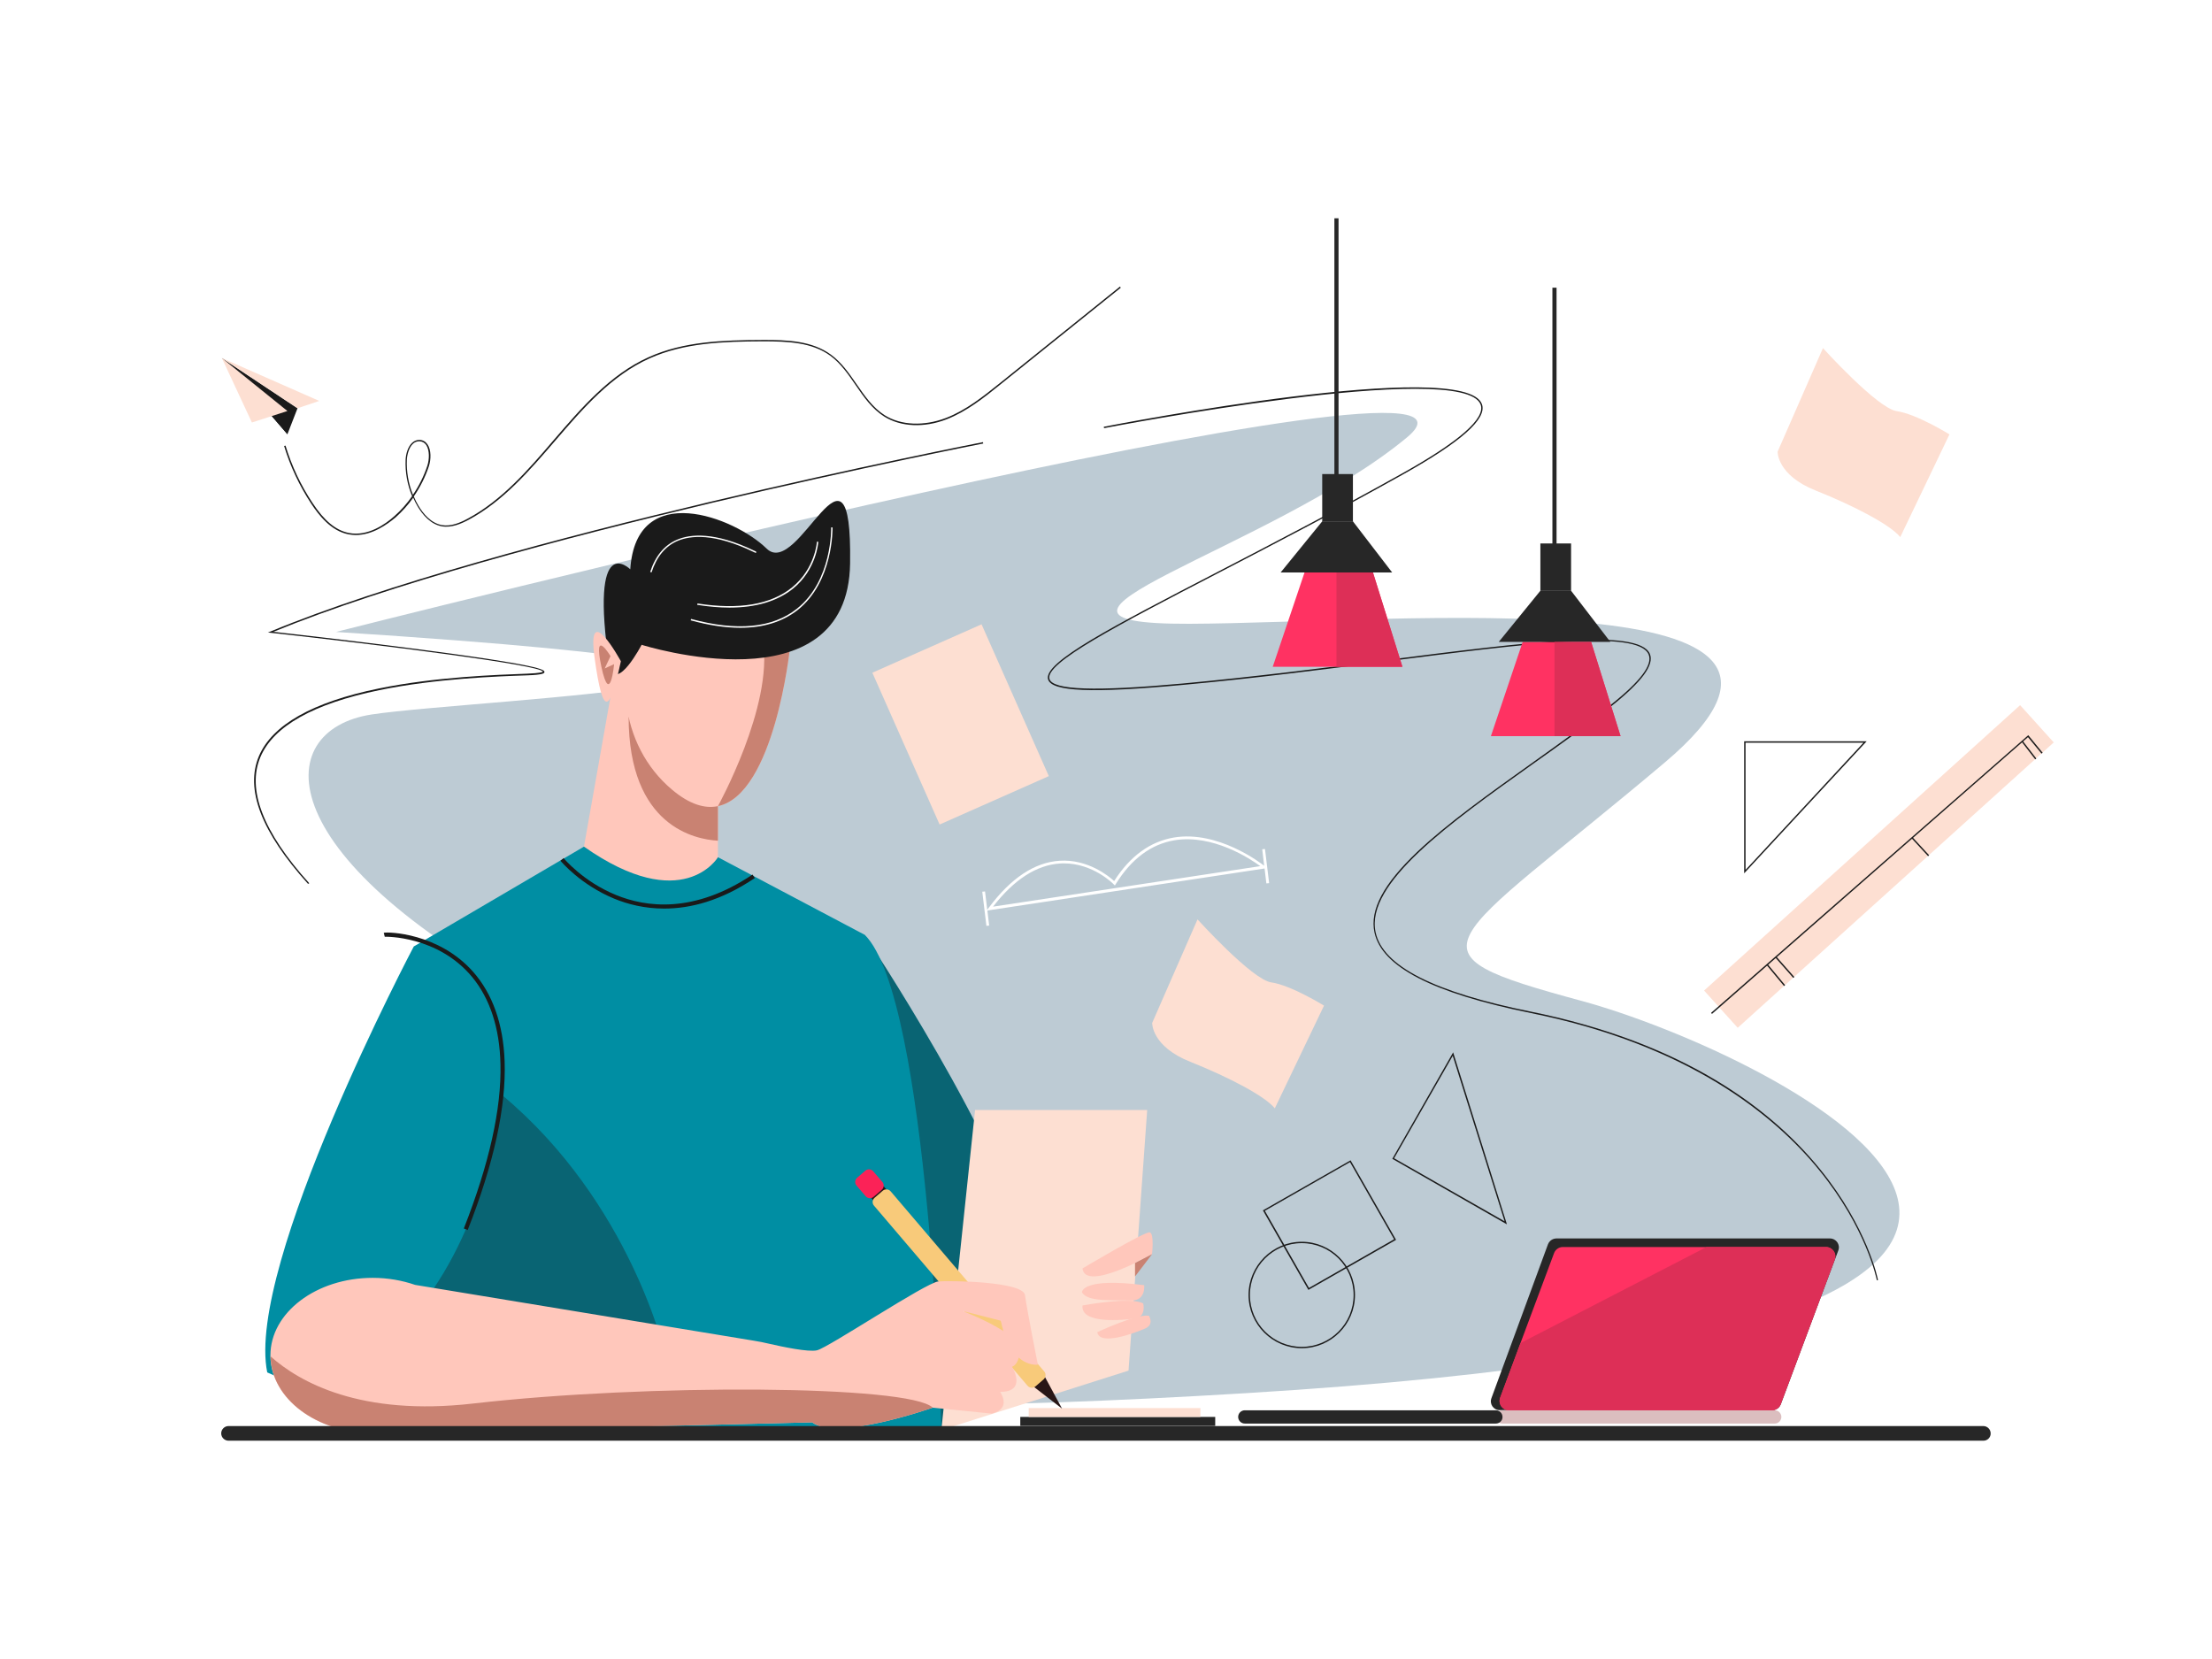
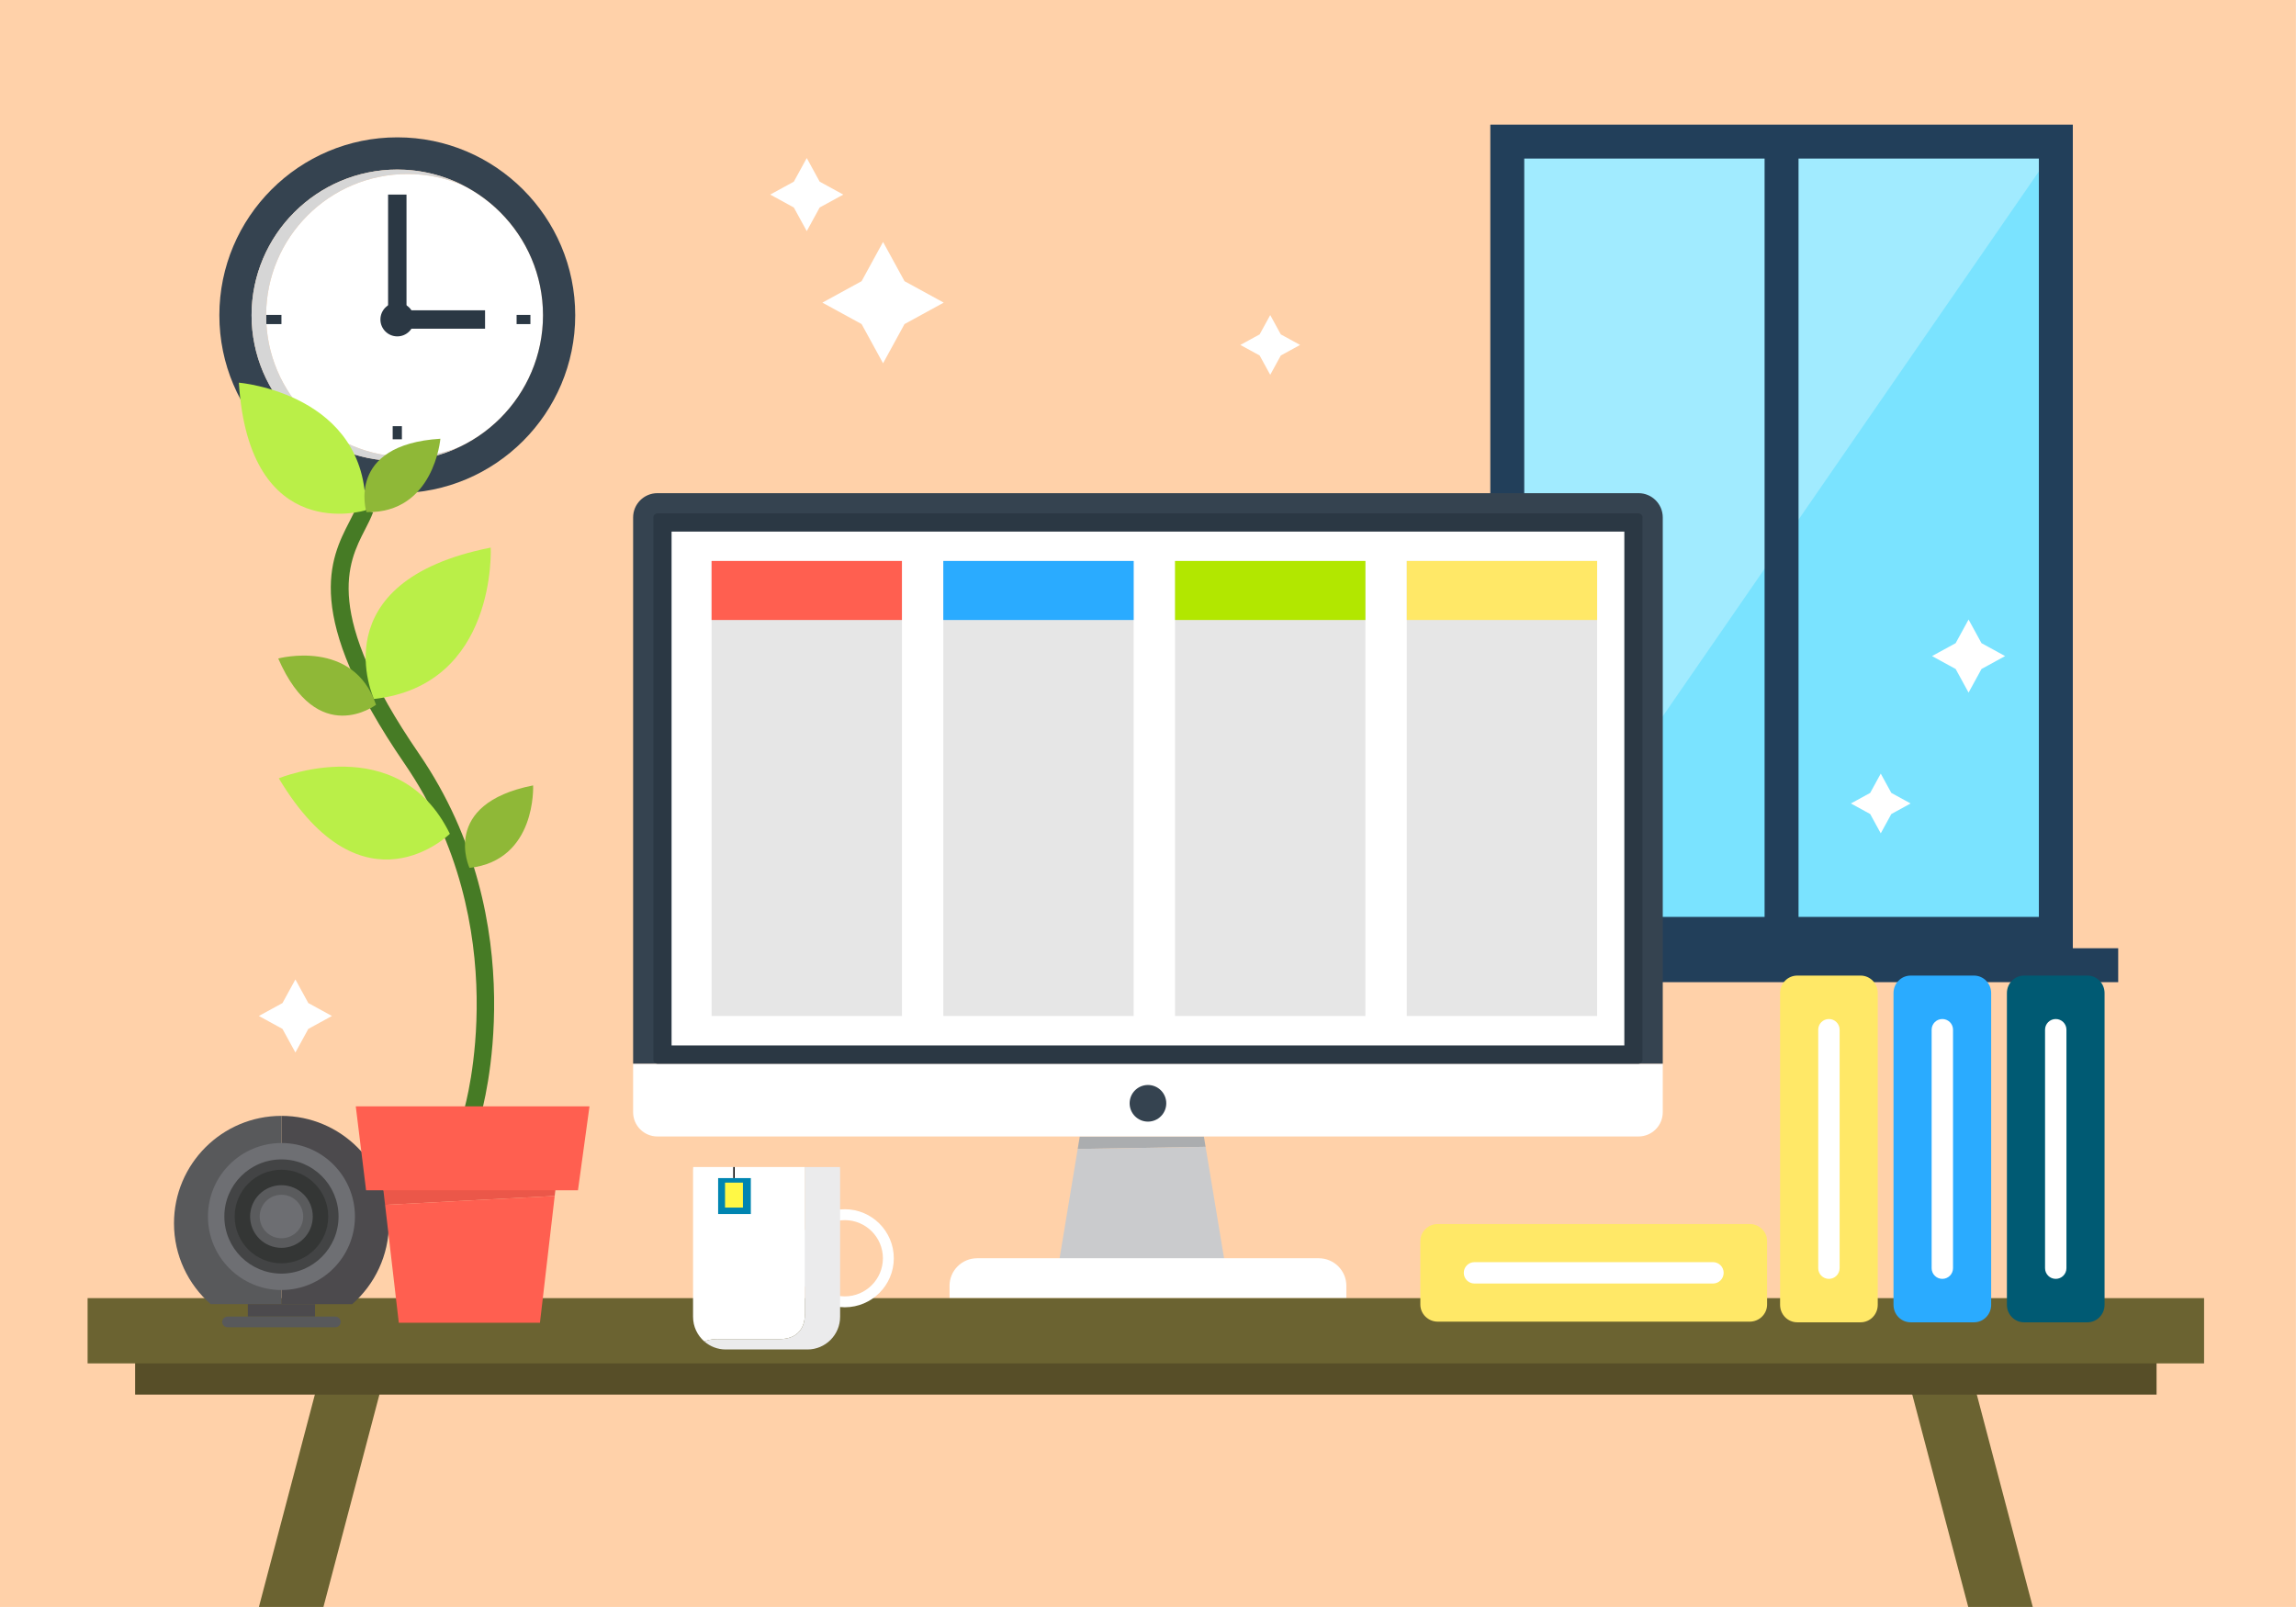
- <svg xmlns="http://www.w3.org/2000/svg" version="1.1" x="0px" y="0px" viewBox="0 0 1600 1200" style="enable-background:new 0 0 1600 1200;" xml:space="preserve">
-   <style type="text/css">
- 	.st0{fill:#FFFFFF;}
- 	.st1{fill:#BDCBD4;}
- 	.st2{fill:#1A1A1A;}
- 	.st3{fill:#272727;}
- 	.st4{fill:#FDDFD2;}
- 	.st5{fill:#096473;}
- 	.st6{fill:#008EA3;}
- 	.st7{fill:#FFC7BB;}
- 	.st8{fill:#C98272;}
- 	.st9{fill:#281616;}
- 	.st10{fill:#FB2257;}
- 	.st11{fill:#F8CA7A;}
- 	.st12{fill:#FF3262;}
- 	.st13{fill:#DBBEBF;}
- 	.st14{fill:#DD2F57;}
- </style>
-   <g id="Layer_2">
-     <rect id="XMLID_106_" class="st0" width="1600" height="1200" />
-     <path id="XMLID_75_" class="st1" d="M243,457.1c0,0,872.1-221.5,774.7-140.7S710.7,451.7,860.2,451.2   c149.5-0.5,504.2-34.8,343.9,100.4s-194,136.1-60,172.4c134,36.3,551.8,235.5-242.6,283.7C107.1,1056,436.7,891,436.7,891   s184.9-80.7-36.8-162.3C193,621.7,194.8,528.2,268.8,516.8C342.8,505.4,756.3,490.2,243,457.1z" />
-     <g id="XMLID_76_">
-       <path id="XMLID_78_" class="st2" d="M1357.6,926.1c-0.1-0.4-7.4-37.6-41.8-79.8c-31.7-39-93.6-90.3-208.3-113.5    c-71-14.4-108-33.4-113.3-58.3c-3.5-16.4,6.4-35,31-58.4c21.6-20.5,52.4-42.4,82.1-63.6c19.6-14,39.9-28.4,57.6-42.5    c21.7-17.2,30.7-29.2,27.6-36.6c-7.7-18.2-88-8-189.6,5c-45.4,5.8-96.8,12.4-147.3,17c-65.7,6.1-94.9,4.9-97.5-4    c-3.6-12.3,46.4-38.2,122-77.4c39.9-20.7,85.2-44.2,134-71.5c41.4-23.1,60.5-39.9,56.9-49.8c-12.2-33.3-269.8,16.5-272.4,17    l-0.2-1c10.7-2.1,261.1-50.5,273.5-16.4c3.9,10.6-14.9,27.3-57.3,51c-48.8,27.3-94.1,50.8-134,71.5    c-72.5,37.6-124.9,64.8-121.5,76.3c2.4,8.1,33,9.1,96.4,3.3c50.5-4.7,101.9-11.2,147.3-17c102-13,182.6-23.3,190.6-4.4    c3.3,7.9-5.8,20.2-27.9,37.8c-17.7,14.1-38,28.5-57.7,42.5c-59.1,42.1-120.3,85.6-112.8,121c5.2,24.4,42,43.3,112.6,57.5    c50.8,10.3,95.6,26.9,133.1,49.3c30.1,18,55.6,39.7,75.8,64.6c34.5,42.4,41.9,79.8,41.9,80.2L1357.6,926.1z" />
+ <svg xmlns="http://www.w3.org/2000/svg" version="1.1" id="Layer_1" x="0px" y="0px" width="1400px" height="980px" viewBox="0 0 1400 980" enable-background="new 0 0 1400 980" xml:space="preserve">
+   <g>
+     <rect fill="#FFD1A9" width="1399.931" height="979.957" />
+   </g>
+   <g>
+     <rect x="923.809" y="81.83" fill="#7AE3FF" width="340.104" height="498.023" />
+     <g>
+       <rect x="879.262" y="578.261" fill="#223F5A" width="412.321" height="20.695" />
    </g>
-     <g id="XMLID_55_">
-       <path id="XMLID_83_" class="st2" d="M222.8,639.3c-33.7-37.3-45.7-68.4-35.5-92.4c9.6-22.6,38.8-39.1,86.7-48.9    c40.9-8.4,85.5-9.9,107-10.7c10.2-0.4,11.5-1.2,11.7-1.5c-2-4.9-118.9-19.5-197-28.1l-1.9-0.2l1.8-0.7    c164.8-68.3,511.9-136.3,515.4-137l0.2,1c-3.5,0.7-347.9,68.2-513.4,136.2c9.6,1.1,53.5,6,96.9,11.6c99.2,12.7,99.1,16,99.1,17.5    c0,0.9-1,2-12.6,2.4c-21.4,0.7-66,2.3-106.8,10.7c-47.6,9.8-76.5,26-86,48.3c-10,23.6,1.9,54.4,35.3,91.4L222.8,639.3z" />
+     <g opacity="0.29">
+       <g>
+         <polygon fill="#FFFFFF" points="929.421,559.159 909.364,95.083 1249.76,95.083    " />
+       </g>
+     </g>
+     <g>
+       <path fill="#223F5A" d="M1263.912,579.853H908.729V76h355.183V579.853z M929.421,559.159h313.797V96.694H929.421V559.159z" />
+     </g>
+     <g>
+       <rect x="1075.972" y="95.294" fill="#223F5A" width="20.694" height="474.21" />
    </g>
  </g>
-   <g id="Layer_1">
-     <rect id="XMLID_8_" x="738" y="1024.9" class="st3" width="141" height="6.5" />
-     <rect id="XMLID_46_" x="744.1" y="1018.5" class="st4" width="124.2" height="6.4" />
-     <g id="XMLID_1_">
-       <path id="XMLID_26_" class="st5" d="M625.4,676.2c0,0,101.2,151.9,118.6,231.1l-63.2,127.1L625.4,676.2z" />
-       <polygon id="XMLID_30_" class="st4" points="816.3,991.4 680.9,1034.4 705.3,802.9 829.8,802.9   " />
-       <path id="XMLID_19_" class="st6" d="M422.4,612.4l-123.1,72.2c0,0-121.8,230.7-106,308.1l94.4,41.7h393.2c0,0-9-312.4-55.4-358.2    l-106.1-56.1L422.4,612.4z" />
-       <path id="XMLID_18_" class="st7" d="M519.3,583v37.1c0,0-25.4,42.5-96.9-7.7l25.1-141.8l67.7,106.2L519.3,583z" />
-       <path id="XMLID_16_" class="st8" d="M519.3,583v25.1c-16.2-0.9-64.5-10.1-64.6-89.5l60.6,58.1L519.3,583z" />
-       <path id="XMLID_54_" class="st7" d="M571.3,469.3c0,0-11.1,105.2-52,113.8c-9.4,2-20.5-1.2-33.3-12c-18.8-15.8-30.3-38.5-33-62.9    c-4.1-35.7,2.3-71.1,2.3-71.1l96.6,26.8L571.3,469.3z" />
-       <g id="XMLID_21_">
-         <polygon id="XMLID_13_" class="st9" points="747.9,1003.2 768.2,1018.9 755.9,996.1    " />
-         <path id="XMLID_20_" class="st9" d="M644.5,869.3l-4.5,3.8c-1.3,1.1-3.3,1-4.5-0.4l-7.7-9c-1.1-1.3-1-3.3,0.4-4.5l4.5-3.8     c1.3-1.1,3.3-1,4.5,0.4l7.7,9C646,866.1,645.9,868.1,644.5,869.3z" />
-         <path id="XMLID_12_" class="st10" d="M637.7,860.7l-5.8,5c-1.7,1.5-4.3,1.3-5.8-0.5l-6.5-7.6c-1.5-1.7-1.3-4.3,0.5-5.8l5.8-5     c1.7-1.5,4.3-1.3,5.8,0.5l6.5,7.6C639.7,856.6,639.5,859.3,637.7,860.7z" />
-         <path id="XMLID_11_" class="st11" d="M754.8,997.8l-5.8,5c-1.7,1.5-4.3,1.3-5.8-0.5l-111-130.2c-1.5-1.7-1.3-4.3,0.5-5.8l5.8-5     c1.7-1.5,4.3-1.3,5.8,0.5l111,130.2C756.8,993.7,756.5,996.3,754.8,997.8z" />
+   <polygon fill="#FFFFFF" points="538.453,147.552 525.367,171.473 501.452,184.552 525.367,197.63 538.453,221.545 551.532,197.63   575.445,184.552 551.532,171.473 " />
+   <polygon fill="#FFFFFF" points="774.529,192.138 768.082,203.916 756.31,210.352 768.082,216.792 774.529,228.567 780.974,216.792   792.739,210.352 780.974,203.916 " />
+   <polygon fill="#FFFFFF" points="1146.801,471.764 1140.354,483.542 1128.581,489.978 1140.354,496.418 1146.801,508.193   1153.245,496.418 1165.011,489.978 1153.245,483.542 " />
+   <polygon fill="#FFFFFF" points="491.924,96.386 484.044,110.788 469.643,118.66 484.044,126.541 491.924,140.942 499.805,126.541   514.199,118.66 499.805,110.788 " />
+   <polygon fill="#FFFFFF" points="1200.348,377.818 1192.468,392.221 1178.066,400.093 1192.468,407.974 1200.348,422.375   1208.229,407.974 1222.623,400.093 1208.229,392.221 " />
+   <polygon fill="#FFFFFF" points="180.121,597.299 172.24,611.701 157.838,619.573 172.24,627.454 180.121,641.855 188.001,627.454   202.395,619.573 188.001,611.701 " />
+   <g>
+     <path fill="#B89100" d="M1219.403,979.957c-7.248-27.956-14.433-55.93-21.673-83.818l22.083,83.818H1219.403z" />
+     <path fill="#B89100" d="M1197.73,896.139l-16.882-64.089C1186.567,853.324,1192.169,874.706,1197.73,896.139z" />
+     <polygon fill="#6B6331" points="1200.139,979.957 1162.446,836.896 1199.246,827.202 1239.492,979.957  " />
+   </g>
+   <g>
+     <path fill="#B89100" d="M216.52,832.05c-11.29,42.852-22.579,85.705-33.869,128.557" />
+     <polygon fill="#6B6331" points="157.876,979.957 198.118,827.202 234.919,836.896 197.226,979.957  " />
+   </g>
+   <path fill="#FFFFFF" d="M162.262,192.377c0-47.64,38.618-86.258,86.256-86.258c12.07,0,23.553,2.489,33.984,6.966  c28.811,14.707,48.6,44.661,48.6,79.169c0,35.649-21.117,66.44-51.486,80.578c-9.65,3.733-20.131,5.803-31.098,5.803  C200.88,278.635,162.262,240.017,162.262,192.377z" />
+   <g>
+     <path fill="#354350" d="M133.755,192.254c0,59.821,48.677,108.494,108.503,108.494c59.82,0,108.486-48.673,108.486-108.494   c0-59.827-48.666-108.497-108.486-108.497C182.432,83.757,133.755,132.427,133.755,192.254z M153.401,192.254   c0-48.992,39.861-88.851,88.856-88.851c48.982,0,88.844,39.858,88.844,88.851c0,48.99-39.861,88.845-88.844,88.845   C193.263,281.099,153.401,241.244,153.401,192.254z" />
+   </g>
+   <g>
+     <polygon fill="#2B3844" points="236.639,200.452 295.77,200.452 295.77,189.229 247.867,189.229 247.867,118.664 236.639,118.664     " />
+   </g>
+   <g>
+     <polygon fill="#FFFFFF" points="186.758,228.328 243.599,197.304 240.907,192.377 184.063,223.397  " />
+   </g>
+   <g>
+     <rect x="239.44" y="259.892" fill="#2B3844" width="5.617" height="8.002" />
+   </g>
+   <g>
+     <rect x="162.262" y="192.034" fill="#2B3844" width="9.35" height="5.614" />
+   </g>
+   <g>
+     <rect x="315.001" y="192.034" fill="#2B3844" width="8.417" height="5.614" />
+   </g>
+   <g>
+     <path fill="#2B3844" d="M231.963,194.845c0,5.682,4.607,10.289,10.295,10.289c5.683,0,10.29-4.607,10.29-10.289   c0-5.688-4.607-10.297-10.29-10.297C236.57,184.548,231.963,189.157,231.963,194.845z" />
+   </g>
+   <path fill="#D6D6D6" d="M242.258,103.403c14.482,0,28.154,3.507,40.244,9.682c-10.432-4.477-21.914-6.966-33.984-6.966  c-47.638,0-86.256,38.618-86.256,86.258s38.618,86.258,86.256,86.258c10.967,0,21.447-2.069,31.098-5.803  c-11.367,5.292-24.02,8.267-37.357,8.267c-48.995,0-88.856-39.854-88.856-88.845C153.401,143.262,193.263,103.403,242.258,103.403z" />
+   <polygon fill="#ABADAF" points="658.396,693.055 734.069,693.055 735.113,699.357 657.136,700.662 " />
+   <polygon fill="#CACBCD" points="644.776,775.266 657.136,700.662 735.113,699.357 747.694,775.266 " />
+   <path fill="#FFFFFF" d="M1013.879,648.652v29.603c0,8.176-6.621,14.8-14.795,14.8H400.858c-8.175,0-14.808-6.624-14.808-14.8  v-29.603H1013.879z" />
+   <path fill="#354350" d="M386.051,315.548c0-8.169,6.633-14.8,14.808-14.8h598.226c8.174,0,14.795,6.631,14.795,14.8v333.104H386.051  V315.548z" />
+   <path fill="#2B3844" d="M999.084,648.652c1.365,0,2.463-1.113,2.463-2.473V315.548c0-1.354-1.098-2.464-2.463-2.464H400.858  c-1.354,0-2.466,1.109-2.466,2.464V646.18c0,1.359,1.112,2.473,2.466,2.473H999.084z" />
+   <rect x="409.498" y="324.186" fill="#FFFFFF" width="580.952" height="313.357" />
+   <path fill="#354350" d="M688.797,672.829c0,6.167,5.002,11.171,11.17,11.171c6.182,0,11.176-5.004,11.176-11.171  c0-6.169-4.994-11.172-11.176-11.172C693.799,661.657,688.797,666.66,688.797,672.829z" />
+   <path fill="#FFFFFF" d="M578.988,784.141c0-9.289,7.527-16.817,16.824-16.817h208.326c9.285,0,16.812,7.528,16.812,16.817v7.498  H578.988V784.141z" />
+   <rect x="857.793" y="342.091" fill="#E6E6E6" width="116.067" height="277.486" />
+   <rect x="716.491" y="342.091" fill="#E6E6E6" width="116.067" height="277.486" />
+   <rect x="575.189" y="342.091" fill="#E6E6E6" width="116.066" height="277.486" />
+   <rect x="433.887" y="342.091" fill="#E6E6E6" width="116.067" height="277.486" />
+   <rect x="857.793" y="342.091" fill="#FFE867" width="116.067" height="35.998" />
+   <rect x="716.491" y="342.091" fill="#B2E700" width="116.067" height="35.998" />
+   <rect x="575.189" y="342.091" fill="#2AABFF" width="116.067" height="35.998" />
+   <rect x="433.888" y="342.091" fill="#FF5F50" width="116.067" height="35.998" />
+   <g>
+     <g>
+       <line fill="#A38100" x1="1314.974" y1="830.569" x2="82.395" y2="830.569" />
+     </g>
+     <g>
+       <rect x="82.395" y="810.67" fill="#574E28" width="1232.579" height="39.799" />
+     </g>
+   </g>
+   <g>
+     <g>
+       <line fill="#B89100" x1="1343.95" y1="811.539" x2="53.415" y2="811.539" />
+     </g>
+     <g>
+       <rect x="53.415" y="791.639" fill="#6B6331" width="1290.535" height="39.8" />
+     </g>
+   </g>
+   <g>
+     <path fill="#467B25" d="M293.304,679.465c0.341-1.146,33.536-115.808-37.84-219.836c-58.977-85.955-43.297-116.437-32.922-136.604   c1.873-3.647,3.649-7.091,4.927-10.586l-10.025-3.677c-1.055,2.871-2.603,5.886-4.398,9.375   c-11.541,22.428-28.976,56.318,33.609,147.535c68.405,99.701,36.748,209.627,36.417,210.727L293.304,679.465z" />
+   </g>
+   <g>
+     <path fill="#BAEF48" d="M145.645,233.358c0,0,78.72,6.578,77.245,77.835C222.89,311.193,151.979,333.388,145.645,233.358z" />
+   </g>
+   <g>
+     <path fill="#BAEF48" d="M170.002,474.629c0,0,72.997-30.172,104.299,33.853C274.301,508.481,221.418,560.669,170.002,474.629z" />
+   </g>
+   <g>
+     <path fill="#8FB837" d="M169.661,401.576c0,0,45.879-12.397,59.628,28.214C229.289,429.79,193.728,456.868,169.661,401.576z" />
+   </g>
+   <g>
+     <path fill="#8FB837" d="M268.523,267.553c0,0-3.814,45.604-45.091,44.746C223.433,312.299,210.564,271.217,268.523,267.553z" />
+   </g>
+   <g>
+     <path fill="#8FB837" d="M325.068,478.963c0,0,2.246,45.714-38.793,50.316C286.275,529.279,268.104,490.259,325.068,478.963z" />
+   </g>
+   <g>
+     <path fill="#BAEF48" d="M299.214,333.943c0,0,4.112,83.874-71.18,92.329C228.034,426.272,194.674,354.667,299.214,333.943z" />
+   </g>
+   <g>
+     <g>
+       <g>
+         <path fill="#FFFFFF" d="M515.113,797.214c-16.48,0-29.892-13.408-29.892-29.891c0-16.483,13.411-29.892,29.892-29.892     c16.479,0,29.891,13.408,29.891,29.892C545.004,783.806,531.592,797.214,515.113,797.214z M515.113,744.073     c-12.822,0-23.25,10.43-23.25,23.25c0,12.819,10.428,23.25,23.25,23.25c12.82,0,23.245-10.431,23.245-23.25     C538.358,754.503,527.934,744.073,515.113,744.073z" />
      </g>
-       <path id="XMLID_23_" class="st7" d="M783,917.5c0,0,45.4-27.1,48.7-26.1s1.6,15.8,1.6,15.8S785,934.9,783,917.5z" />
-       <path id="XMLID_22_" class="st7" d="M782.6,934.7c0,0-0.2-10.9,45-5.1c0,0,1.5,11.8-10.2,11.1S786.7,942.2,782.6,934.7z" />
-       <path id="XMLID_25_" class="st7" d="M783,944.3c0,0,34.6-6.6,43.9-1.5c0,0,2.5,9.7-5.9,10.9C812.6,954.9,781.6,958,783,944.3z" />
-       <polygon id="XMLID_28_" class="st8" points="833.3,907.2 821,923.3 821,913.6   " />
-       <path id="XMLID_14_" class="st5" d="M362.7,791.7c0,0-6,77-49.3,140.7l168,48C481.3,980.5,456.7,869.9,362.7,791.7z" />
-       <path id="XMLID_24_" class="st7" d="M741.4,936.8c-1.3-9.9-53.8-10.6-62.7-9.9c-8.9,0.8-79.4,47.8-87.7,49.8    c-6.2,1.5-25.3-2.6-34.5-4.7c-3.8-0.9-7.7-1.7-11.6-2.3l-244.6-40.3c-9.3-3.2-19.7-5.1-30.7-5.1c-40.8,0-74,25.1-74,56.1v0.7    c0.5,30.7,33.4,55.4,74,55.4c1.5,0,2.9,0,4.4-0.1l277.2-6.7l0.3,0l35.9-0.9c17.9,13.9,87.2-10.6,87.2-10.6l42.7,4.3    c14.9-3.5,6.1-15.7,6.1-15.7c20,0,8.6-18.2,8.6-18.2s3.3-0.6,4.9-6.6c7,6.2,13.8,5.1,13.8,5.1S742.7,946.7,741.4,936.8z     M696,948.2l27.9,7.1c0.6,2.7,1.2,5.2,1.9,7.5C713.9,955.1,697.1,948.6,696,948.2z" />
-       <path id="XMLID_27_" class="st8" d="M674.7,1018.2c0,0-69.4,24.5-87.2,10.6l-35.9,0.9l-0.3,0l-277.2,6.7c-1.5,0.1-2.9,0.1-4.4,0.1    c-40.5,0-73.5-24.7-74-55.4c20.9,18.6,65.1,43.5,146.6,34.1C468,1000.8,658,1001.8,674.7,1018.2z" />
-       <g id="XMLID_35_">
-         <path id="XMLID_72_" class="st2" d="M338.3,889.7l-2.8-1.1c18.3-46.6,27.3-86.6,26.5-118.9c-0.6-26-7.5-47.2-20.4-62.9     c-24.9-30.1-62.9-29.3-63.3-29.2l-0.7-2.9c3.1-0.8,39.7,0.1,64.6,28.2c14.1,16,21.8,37.7,22.8,64.6     C366.2,800.6,357.2,841.7,338.3,889.7z" />
+       <path fill="#FFFFFF" d="M438.658,816.643h36.396c17.297,0,15.636-15.634,15.636-15.634v-89.316h-67.998    c-0.059,0.641-0.095,1.29-0.095,1.946v89.386c0,6.013,2.674,11.387,6.882,15.039C433.758,816.249,438.658,816.643,438.658,816.643    z" />
+       <path fill="#EBEBEC" d="M512.171,711.692h-21.481v89.316c0,0,1.661,15.634-15.636,15.634h-36.396c0,0-4.9-0.394-9.18,1.421    c3.499,3.038,8.051,4.891,13.045,4.891h49.816c11.008,0,19.927-8.923,19.927-19.93v-89.386    C512.267,712.982,512.234,712.333,512.171,711.692z" />
+     </g>
+     <rect x="437.885" y="718.442" fill="#0085B1" width="19.94" height="21.908" />
+     <rect x="442.096" y="721.207" fill="#FFF845" width="10.913" height="15.212" />
+     <g>
+       <rect x="447.13" y="711.692" width="0.845" height="6.75" />
+     </g>
+   </g>
+   <g>
+     <path fill="#005A73" d="M1223.729,795.729c0,5.889,4.679,10.653,10.438,10.653h38.655c5.771,0,10.447-4.765,10.447-10.653V605.594   c0-5.882-4.676-10.65-10.447-10.65h-38.655c-5.759,0-10.438,4.769-10.438,10.65V795.729z" />
+   </g>
+   <g>
+     <path fill="#FFFFFF" d="M1246.979,773.369c0,3.604,2.915,6.522,6.52,6.522l0,0c3.604,0,6.525-2.918,6.525-6.522V627.954   c0-3.601-2.922-6.52-6.525-6.52l0,0c-3.604,0-6.52,2.919-6.52,6.52V773.369z" />
+   </g>
+   <g>
+     <path fill="#2AABFF" d="M1154.578,795.729c0,5.889,4.669,10.653,10.444,10.653h38.65c5.765,0,10.448-4.765,10.448-10.653V605.594   c0-5.882-4.684-10.65-10.448-10.65h-38.65c-5.775,0-10.444,4.769-10.444,10.65V795.729z" />
+   </g>
+   <g>
+     <path fill="#FFFFFF" d="M1177.827,773.369c0,3.604,2.924,6.522,6.52,6.522l0,0c3.607,0,6.524-2.918,6.524-6.522V627.954   c0-3.601-2.917-6.52-6.524-6.52l0,0c-3.596,0-6.52,2.919-6.52,6.52V773.369z" />
+   </g>
+   <g>
+     <path fill="#FFE867" d="M1085.422,795.729c0,5.889,4.681,10.653,10.45,10.653h38.647c5.769,0,10.447-4.765,10.447-10.653V605.594   c0-5.882-4.679-10.65-10.447-10.65h-38.647c-5.77,0-10.45,4.769-10.45,10.65V795.729z" />
+   </g>
+   <g>
+     <path fill="#FFFFFF" d="M1108.671,773.369c0,3.604,2.92,6.522,6.525,6.522l0,0c3.607,0,6.522-2.918,6.522-6.522V627.954   c0-3.601-2.915-6.52-6.522-6.52l0,0c-3.605,0-6.525,2.919-6.525,6.52V773.369z" />
+   </g>
+   <g>
+     <path fill="#FFE867" d="M1066.857,805.989c5.879,0,10.646-4.679,10.646-10.453v-38.645c0-5.771-4.768-10.452-10.646-10.452H876.727   c-5.889,0-10.66,4.681-10.66,10.452v38.645c0,5.774,4.771,10.453,10.66,10.453H1066.857z" />
+   </g>
+   <g>
+     <path fill="#FFFFFF" d="M1044.494,782.738c3.601,0,6.519-2.922,6.519-6.525l0,0c0-3.601-2.918-6.521-6.519-6.521H899.079   c-3.607,0-6.525,2.92-6.525,6.521l0,0c0,3.604,2.918,6.525,6.525,6.525H1044.494z" />
+   </g>
+   <g>
+     <g>
+       <path fill="#58595B" d="M106.091,746.01c0,19.66,8.66,37.295,22.371,49.304h43.149V680.489    C135.425,680.489,106.091,709.824,106.091,746.01z" />
+       <path fill="#4C4A4D" d="M171.611,680.489v114.824h43.149c13.711-12.009,22.371-29.644,22.371-49.304    C237.132,709.824,207.798,680.489,171.611,680.489z" />
+       <g>
+         <path fill="#6E6F73" d="M216.424,741.869c0,24.75-20.063,44.814-44.81,44.814c-24.756,0-44.815-20.064-44.815-44.814     c0-24.749,20.06-44.818,44.815-44.818C196.361,697.051,216.424,717.12,216.424,741.869z" />
      </g>
-       <path id="XMLID_51_" class="st8" d="M571.3,469.3c0,0-11.1,105.2-52,113.8c0,0,40-72.2,32.6-119.2L571.3,469.3z" />
-       <path id="XMLID_2_" class="st2" d="M464.1,466.4c0,0,149.4,47.4,150.8-59c1.5-106.4-37.2,12.1-60.4-10.6    c-23.2-22.7-94.4-50.3-98.6,15c0,0-30-30-15,70.6C446.2,500.7,464.1,466.4,464.1,466.4z" />
-       <path id="XMLID_9_" class="st7" d="M449.1,478.3c0,0-25.1-46.1-19-2.3C436.2,519.9,441.1,515.4,449.1,478.3z" />
-       <path id="XMLID_10_" class="st8" d="M441.6,474.6c0,0-12.9-21.6-6.6,7.7c6.3,29.3,9.2-1.9,9.2-1.9l-6.8,3.1L441.6,474.6z" />
-       <g id="XMLID_56_">
-         <path id="XMLID_73_" class="st2" d="M480.4,657.2c-14.2,0-26.5-3.2-36.2-7.2c-24.3-10.1-38.2-26.7-38.8-27.4l2.3-1.9     c0.1,0.2,14,16.9,37.7,26.6c21.8,9,56.6,13.7,98.9-14.7l1.7,2.5C521.4,651.7,499.2,657.2,480.4,657.2z" />
+       <g>
+         <path fill="#434445" d="M206.435,741.869c0,19.23-15.59,34.82-34.82,34.82c-19.236,0-34.822-15.59-34.822-34.82     c0-19.229,15.586-34.823,34.822-34.823C190.845,707.046,206.435,722.64,206.435,741.869z" />
      </g>
-       <g id="XMLID_79_">
-         <path id="XMLID_97_" class="st0" d="M535.5,454.1c-10.8,0-22.8-1.8-35.9-5.4l0.3-1c33.1,9,58.8,6.6,76.4-7.3     c25.8-20.3,24.9-58.6,24.9-58.9l1,0c0,0.4,0.8,39.2-25.3,59.8C566,449.8,552.2,454.1,535.5,454.1z" />
+       <g>
+         <path fill="#343635" d="M200.14,741.869c0,15.752-12.774,28.524-28.525,28.524c-15.757,0-28.525-12.772-28.525-28.524     s12.769-28.527,28.525-28.527C187.365,713.342,200.14,726.117,200.14,741.869z" />
      </g>
-       <g id="XMLID_80_">
-         <path id="XMLID_95_" class="st0" d="M471.3,414l-1-0.3c3.7-11.5,10.2-19.4,19.4-23.3c9.5-4.1,27-6,56,8c0.7,0.3,1.2,0.6,1.3,0.6     l-0.1,0.3v0.7c-0.2,0-0.3-0.1-1.7-0.7c-28.7-13.9-45.8-12-55.2-8C481.3,395.1,474.9,402.7,471.3,414z" />
+       <g>
+         <ellipse fill="#5A5B5D" cx="171.614" cy="741.869" rx="19.11" ry="19.104" />
      </g>
-       <g id="XMLID_81_">
-         <path id="XMLID_96_" class="st0" d="M527.6,439.5c-7.2,0-15-0.7-23.3-2l0.2-1c30.1,4.7,53.1,0.8,68.4-11.6     c16.8-13.6,18-33,18-33.1l1,0.1c0,0.2-1.2,20-18.3,33.9C562.2,434.9,546.8,439.5,527.6,439.5z" />
-       </g>
-       <path id="XMLID_3_" class="st7" d="M793.7,963.6c0,0,28.2-13.3,37.3-11.9c0,0,4.2,6.3-2.8,9.3C821.3,964,795.3,973.9,793.7,963.6z    " />
-     </g>
-     <path id="XMLID_32_" class="st3" d="M1434.7,1042.1H165.3c-2.9,0-5.3-2.4-5.3-5.3l0,0c0-2.9,2.4-5.3,5.3-5.3h1269.3   c2.9,0,5.3,2.4,5.3,5.3l0,0C1440,1039.7,1437.6,1042.1,1434.7,1042.1z" />
-     <g id="XMLID_36_">
-       <path id="XMLID_40_" class="st3" d="M1084.8,1020H1282c2.7,0,5.1-1.7,6.1-4.2l41.6-111.3c1.6-4.2-1.5-8.7-6.1-8.7h-197.8    c-2.7,0-5.1,1.7-6.1,4.2l-40.9,111.3C1077.2,1015.6,1080.3,1020,1084.8,1020z" />
-       <path id="XMLID_52_" class="st12" d="M1327.1,911.1l-39.1,104.6c-1,2.6-3.5,4.4-6.3,4.4h-190.3c-4.7,0-7.9-4.7-6.3-9.1l14.7-39.5    h0l24.3-65.1c1-2.6,3.5-4.4,6.3-4.4h190.3C1325.5,902,1328.8,906.7,1327.1,911.1z" />
-       <path id="XMLID_41_" class="st13" d="M1283.7,1029.7h-197c-2.7,0-4.8-2.2-4.8-4.8l0,0c0-2.7,2.2-4.8,4.8-4.8h197    c2.7,0,4.8,2.2,4.8,4.8l0,0C1288.5,1027.5,1286.4,1029.7,1283.7,1029.7z" />
-       <path id="XMLID_42_" class="st3" d="M1082,1029.7H900.4c-2.7,0-4.8-2.2-4.8-4.8l0,0c0-2.7,2.2-4.8,4.8-4.8H1082    c2.7,0,4.8,2.2,4.8,4.8l0,0C1086.9,1027.5,1084.7,1029.7,1082,1029.7z" />
-       <path id="XMLID_50_" class="st14" d="M1327.1,911.1l-39.1,104.6c-1,2.6-3.5,4.4-6.3,4.4h-190.3c-4.7,0-7.9-4.7-6.3-9.1l14.7-39.5    h0l134.6-69.5h86.3C1325.5,902,1328.8,906.7,1327.1,911.1z" />
-     </g>
-     <g id="XMLID_64_">
-       <polygon id="XMLID_47_" class="st12" points="943.6,414.1 920.6,482.3 1014.4,482.3 993.1,414.1   " />
-       <polygon id="XMLID_60_" class="st3" points="956.4,377.1 926.3,414.1 1007,414.1 978.6,377.1   " />
-       <rect id="XMLID_61_" x="956.4" y="342.9" class="st3" width="22.2" height="34.3" />
-       <polygon id="XMLID_62_" class="st14" points="966.7,414.1 966.7,482.3 1014.4,482.3 993.1,414.1   " />
-       <g id="XMLID_63_">
-         <rect id="XMLID_90_" x="965.2" y="157.9" class="st3" width="3" height="202.1" />
+       <g>
+         <path fill="#6D6E72" d="M184.874,741.869c0,7.326-5.939,13.26-13.26,13.26c-7.326,0-13.262-5.934-13.262-13.26     c0-7.323,5.936-13.263,13.262-13.263C178.935,728.606,184.874,734.546,184.874,741.869z" />
      </g>
    </g>
-     <g id="XMLID_65_">
-       <polygon id="XMLID_70_" class="st12" points="1101.4,464.3 1078.4,532.5 1172.2,532.5 1150.9,464.3   " />
-       <polygon id="XMLID_69_" class="st3" points="1114.2,427.3 1084.1,464.3 1164.8,464.3 1136.4,427.3   " />
-       <rect id="XMLID_68_" x="1114.2" y="393.1" class="st3" width="22.2" height="34.3" />
-       <polygon id="XMLID_67_" class="st14" points="1124.4,464.3 1124.4,532.5 1172.2,532.5 1150.9,464.3   " />
-       <g id="XMLID_66_">
-         <rect id="XMLID_91_" x="1122.9" y="208.1" class="st3" width="3" height="202.1" />
-       </g>
-     </g>
-     <g id="XMLID_4_">
-       <g id="XMLID_82_">
-         <path id="XMLID_92_" class="st2" d="M1261.6,631.7v-95.5h88.6L1261.6,631.7z M1262.6,537.2v92l85.3-92H1262.6z" />
-       </g>
-       <path id="XMLID_129_" class="st0" d="M916,639l2-0.2l-3-24.7l-2,0.2l1.4,11.9c-2.6-2-33.4-25.7-65.3-20.4    c-17.1,2.9-31.7,13.4-43.2,31.5c-3.8-3.5-19-16-39.4-14.7c-18.1,1.1-35.4,12.6-51.3,34l-1.1,1.5l-1.6-13.3l-2,0.2l3,24.7l2-0.2    l-1.3-10.9l200.5-30.4L916,639z M718.3,655.8c15.2-19.6,31.4-30.1,48.4-31.2c1-0.1,1.9-0.1,2.9-0.1c21.1,0,35.8,14.9,35.9,15.1    l0.9,0.9l0.7-1.1c11.3-18.2,25.6-28.8,42.4-31.6c27.8-4.6,54.9,13.4,62.1,18.7L718.3,655.8z" />
-       <path id="XMLID_85_" class="st4" d="M866.2,665l-32.8,74.9c0,0-0.6,16.9,27.5,28.1c28.1,11.2,54.3,25,61.2,33.7l35.6-74.3    c0,0-23.9-14.8-38.1-16.8C905.7,708.7,866.2,665,866.2,665z" />
-       <path id="XMLID_84_" class="st4" d="M1318.6,251.8l-32.8,74.9c0,0-0.6,16.9,27.5,28.1c28.1,11.2,54.3,25,61.2,33.7l35.6-74.3    c0,0-23.9-14.8-38.1-16.8C1358.1,295.5,1318.6,251.8,1318.6,251.8z" />
-       <g id="XMLID_86_">
-         <polygon id="XMLID_104_" class="st2" points="207.9,314.1 215.2,295.3 160.5,259    " />
-         <polygon id="XMLID_101_" class="st4" points="215.2,295.3 230.9,290 160.5,259    " />
-         <polygon id="XMLID_103_" class="st2" points="196.6,301 207.9,314.1 207.9,297.3    " />
-         <polygon id="XMLID_102_" class="st4" points="160.5,259 182.2,305.6 207.9,297.3    " />
-       </g>
-       <g id="XMLID_105_">
-         <path id="XMLID_87_" class="st2" d="M257.4,387c-1.8,0-3.5-0.2-5.3-0.5c-12.8-2.5-21.5-13.9-27-22.2     c-8.5-12.9-15.1-26.9-19.6-41.7l1-0.3c4.5,14.7,11,28.6,19.5,41.4c8.5,13,16.9,19.9,26.3,21.8c13.8,2.7,26.5-6.4,32.9-12.1     c4.9-4.3,9.2-9.2,12.9-14.5c-3.5-8.3-5.1-17.5-4.7-26.5c0.2-3.8,1.5-9.2,4.8-12.2c1.6-1.4,3.4-2.1,5.4-2c2.3,0.1,4.2,1.2,5.6,3.2     c2.8,4,2.6,11.1,1,15.9c-2.6,7.8-6.3,15.1-10.9,21.8c1,2.4,2.2,4.7,3.5,6.9c3.3,5.5,8.8,12.3,16.7,13.8     c6.7,1.2,13.5-1.8,18.7-4.6c24.9-13.3,44-35.5,62.4-57c20-23.2,40.6-47.3,68.7-59.9c25.1-11.3,53.3-12.3,82.4-12.4     c18.2-0.1,35.7,0.7,49.3,10.6c7.7,5.6,13.2,13.6,18.6,21.4c5.8,8.4,11.8,17.1,20.4,22.5c11.7,7.3,28.3,8,44.3,1.9     c14.5-5.6,26.8-15.5,38.7-25l87.1-70l0.6,0.8l-87.1,70c-11.9,9.6-24.3,19.5-38.9,25.2c-16.3,6.3-33.1,5.5-45.1-2     c-8.8-5.5-14.9-14.3-20.7-22.8c-5.3-7.7-10.8-15.7-18.3-21.2c-13.3-9.7-30.6-10.4-48.7-10.4c-29,0.1-57.1,1.1-82,12.3     c-27.9,12.5-48.4,36.5-68.3,59.6c-18.5,21.5-37.6,43.8-62.7,57.2c-5.3,2.8-12.3,5.9-19.3,4.7c-8.3-1.5-14-8.6-17.4-14.2     c-1.2-2.1-2.4-4.3-3.3-6.5c-3.7,5.2-7.9,9.9-12.7,14.2C280.1,379.3,269.5,387,257.4,387z M303.1,319.2c-1.6,0-3.1,0.6-4.3,1.7     c-3,2.7-4.3,7.9-4.5,11.5c-0.4,8.6,1.1,17.4,4.4,25.5c4.4-6.5,7.9-13.5,10.4-21c1.5-4.6,1.7-11.2-0.8-15     c-1.2-1.7-2.8-2.6-4.8-2.7C303.3,319.2,303.2,319.2,303.1,319.2z" />
-       </g>
-       <rect id="XMLID_110_" x="651.6" y="463.9" transform="matrix(0.9143 -0.4051 0.4051 0.9143 -152.6883 326.406)" class="st4" width="86.4" height="120.1" />
-       <g id="XMLID_116_">
-         <rect id="XMLID_111_" x="1205.1" y="608.7" transform="matrix(0.7422 -0.6702 0.6702 0.7422 -69.7698 1072.372)" class="st4" width="308" height="36.3" />
-         <g id="XMLID_115_">
-           <polygon id="XMLID_121_" class="st2" points="1238.3,733.4 1237.7,732.6 1467.1,531.8 1477.5,544.5 1476.7,545.1 1466.9,533.2           " />
-         </g>
-         <g id="XMLID_117_">
-           <rect id="XMLID_124_" x="1380.2" y="612" transform="matrix(0.678 0.7351 -0.7351 0.678 897.5617 -823.8378)" class="st2" width="17.6" height="1" />
-         </g>
-       </g>
-       <g id="XMLID_118_">
-         <rect id="XMLID_122_" x="1274.7" y="704.9" transform="matrix(0.6393 0.7689 -0.7689 0.6393 1005.693 -733.3316)" class="st2" width="19.7" height="1" />
-       </g>
-       <g id="XMLID_119_">
-         <rect id="XMLID_123_" x="1281.2" y="699.1" transform="matrix(0.6613 0.7502 -0.7502 0.6613 962.1279 -731.487)" class="st2" width="19.6" height="1" />
-       </g>
-       <g id="XMLID_120_">
-         <rect id="XMLID_125_" x="1459.6" y="542.1" transform="matrix(0.6114 0.7914 -0.7914 0.6114 999.7628 -950.5709)" class="st2" width="16" height="1" />
-       </g>
-       <g id="XMLID_77_">
-         <path id="XMLID_134_" class="st2" d="M946.4,933l-32.9-57.5l63.4-36.2l32.9,57.5L946.4,933z M914.9,875.8l31.9,55.8l61.6-35.2     l-31.9-55.8L914.9,875.8z" />
-       </g>
-       <g id="XMLID_126_">
-         <path id="XMLID_131_" class="st2" d="M941.6,975.2c-21.2,0-38.5-17.3-38.5-38.5s17.3-38.5,38.5-38.5s38.5,17.3,38.5,38.5     S962.8,975.2,941.6,975.2z M941.6,899.2c-20.7,0-37.5,16.8-37.5,37.5s16.8,37.5,37.5,37.5s37.5-16.8,37.5-37.5     S962.3,899.2,941.6,899.2z" />
-       </g>
-       <g id="XMLID_130_">
-         <path id="XMLID_137_" class="st2" d="M1090,885.6l-82.9-47.4l44-77L1090,885.6z M1008.4,837.8l79.9,45.6l-37.5-119.7     L1008.4,837.8z" />
-       </g>
-     </g>
+     <rect x="151.121" y="795.313" fill="#4C4A4D" width="40.987" height="7.596" />
+     <path fill="#58595B" d="M207.736,806.159c0,1.795-1.455,3.25-3.25,3.25h-65.75c-1.795,0-3.25-1.455-3.25-3.25l0,0   c0-1.795,1.455-3.25,3.25-3.25h65.75C206.281,802.909,207.736,804.364,207.736,806.159L207.736,806.159z" />
+   </g>
+   <polygon fill="#EB5749" points="232.492,714.817 339.924,714.817 338.234,729.339 234.813,734.766 " />
+   <polygon fill="#FF5F50" points="338.234,729.339 329.244,806.648 243.172,806.648 234.813,734.766 " />
+   <g>
+     <polygon fill="#FF5F50" points="216.933,674.671 359.452,674.671 352.422,725.853 223.212,725.853  " />
  </g>
</svg>
